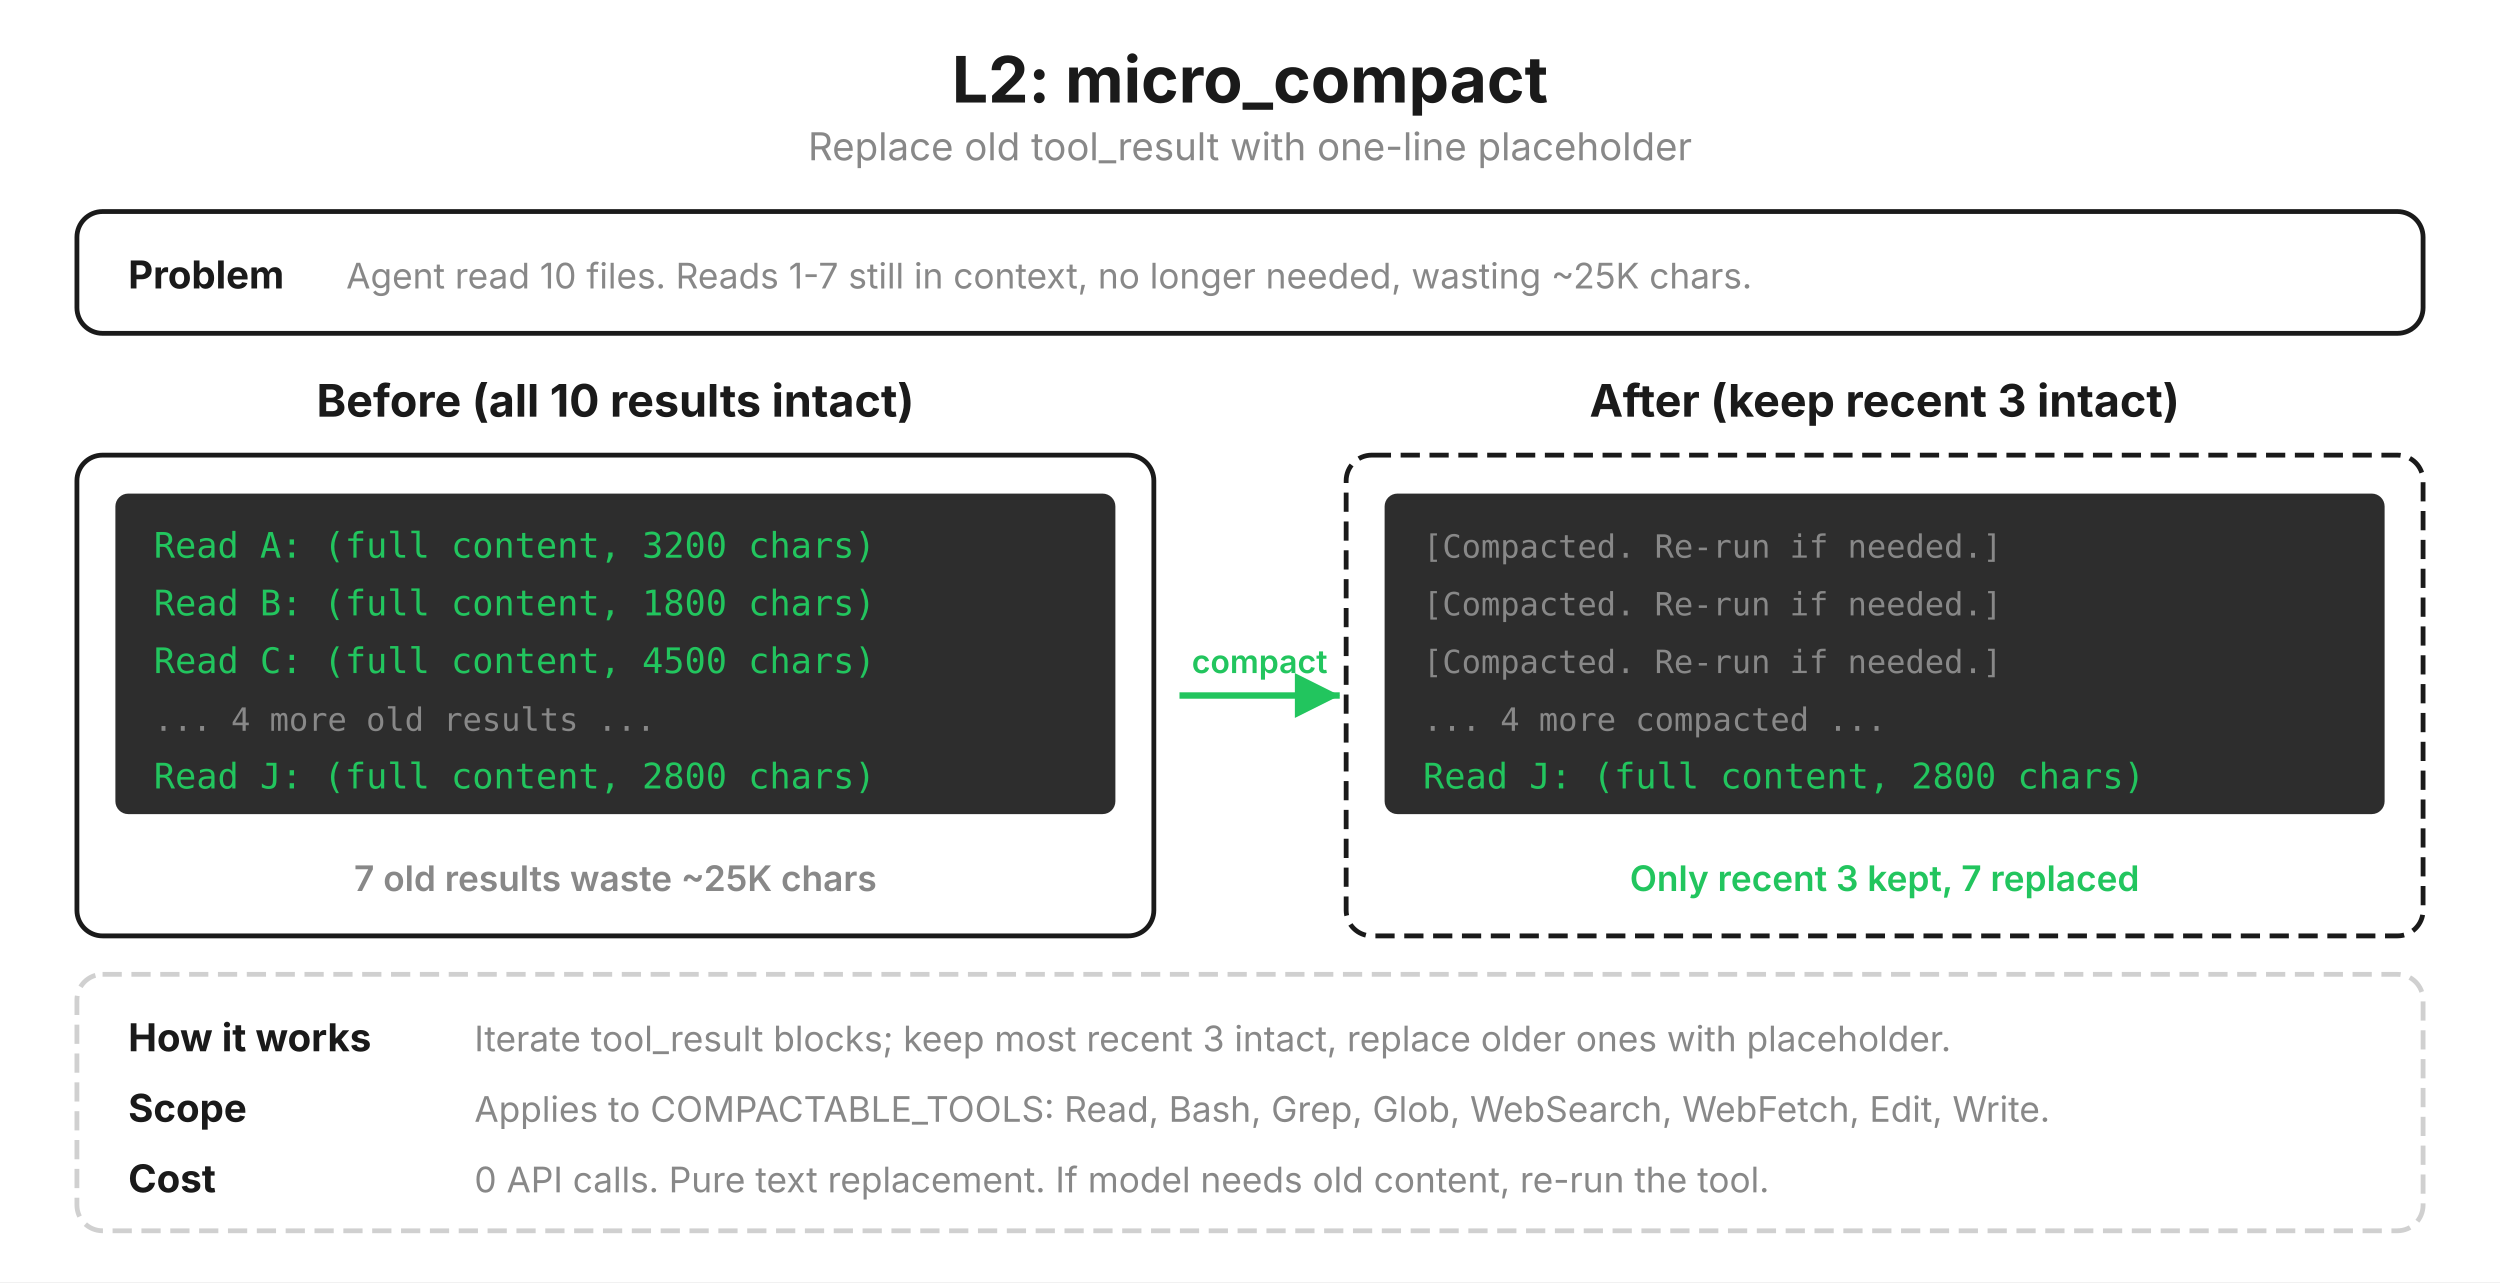
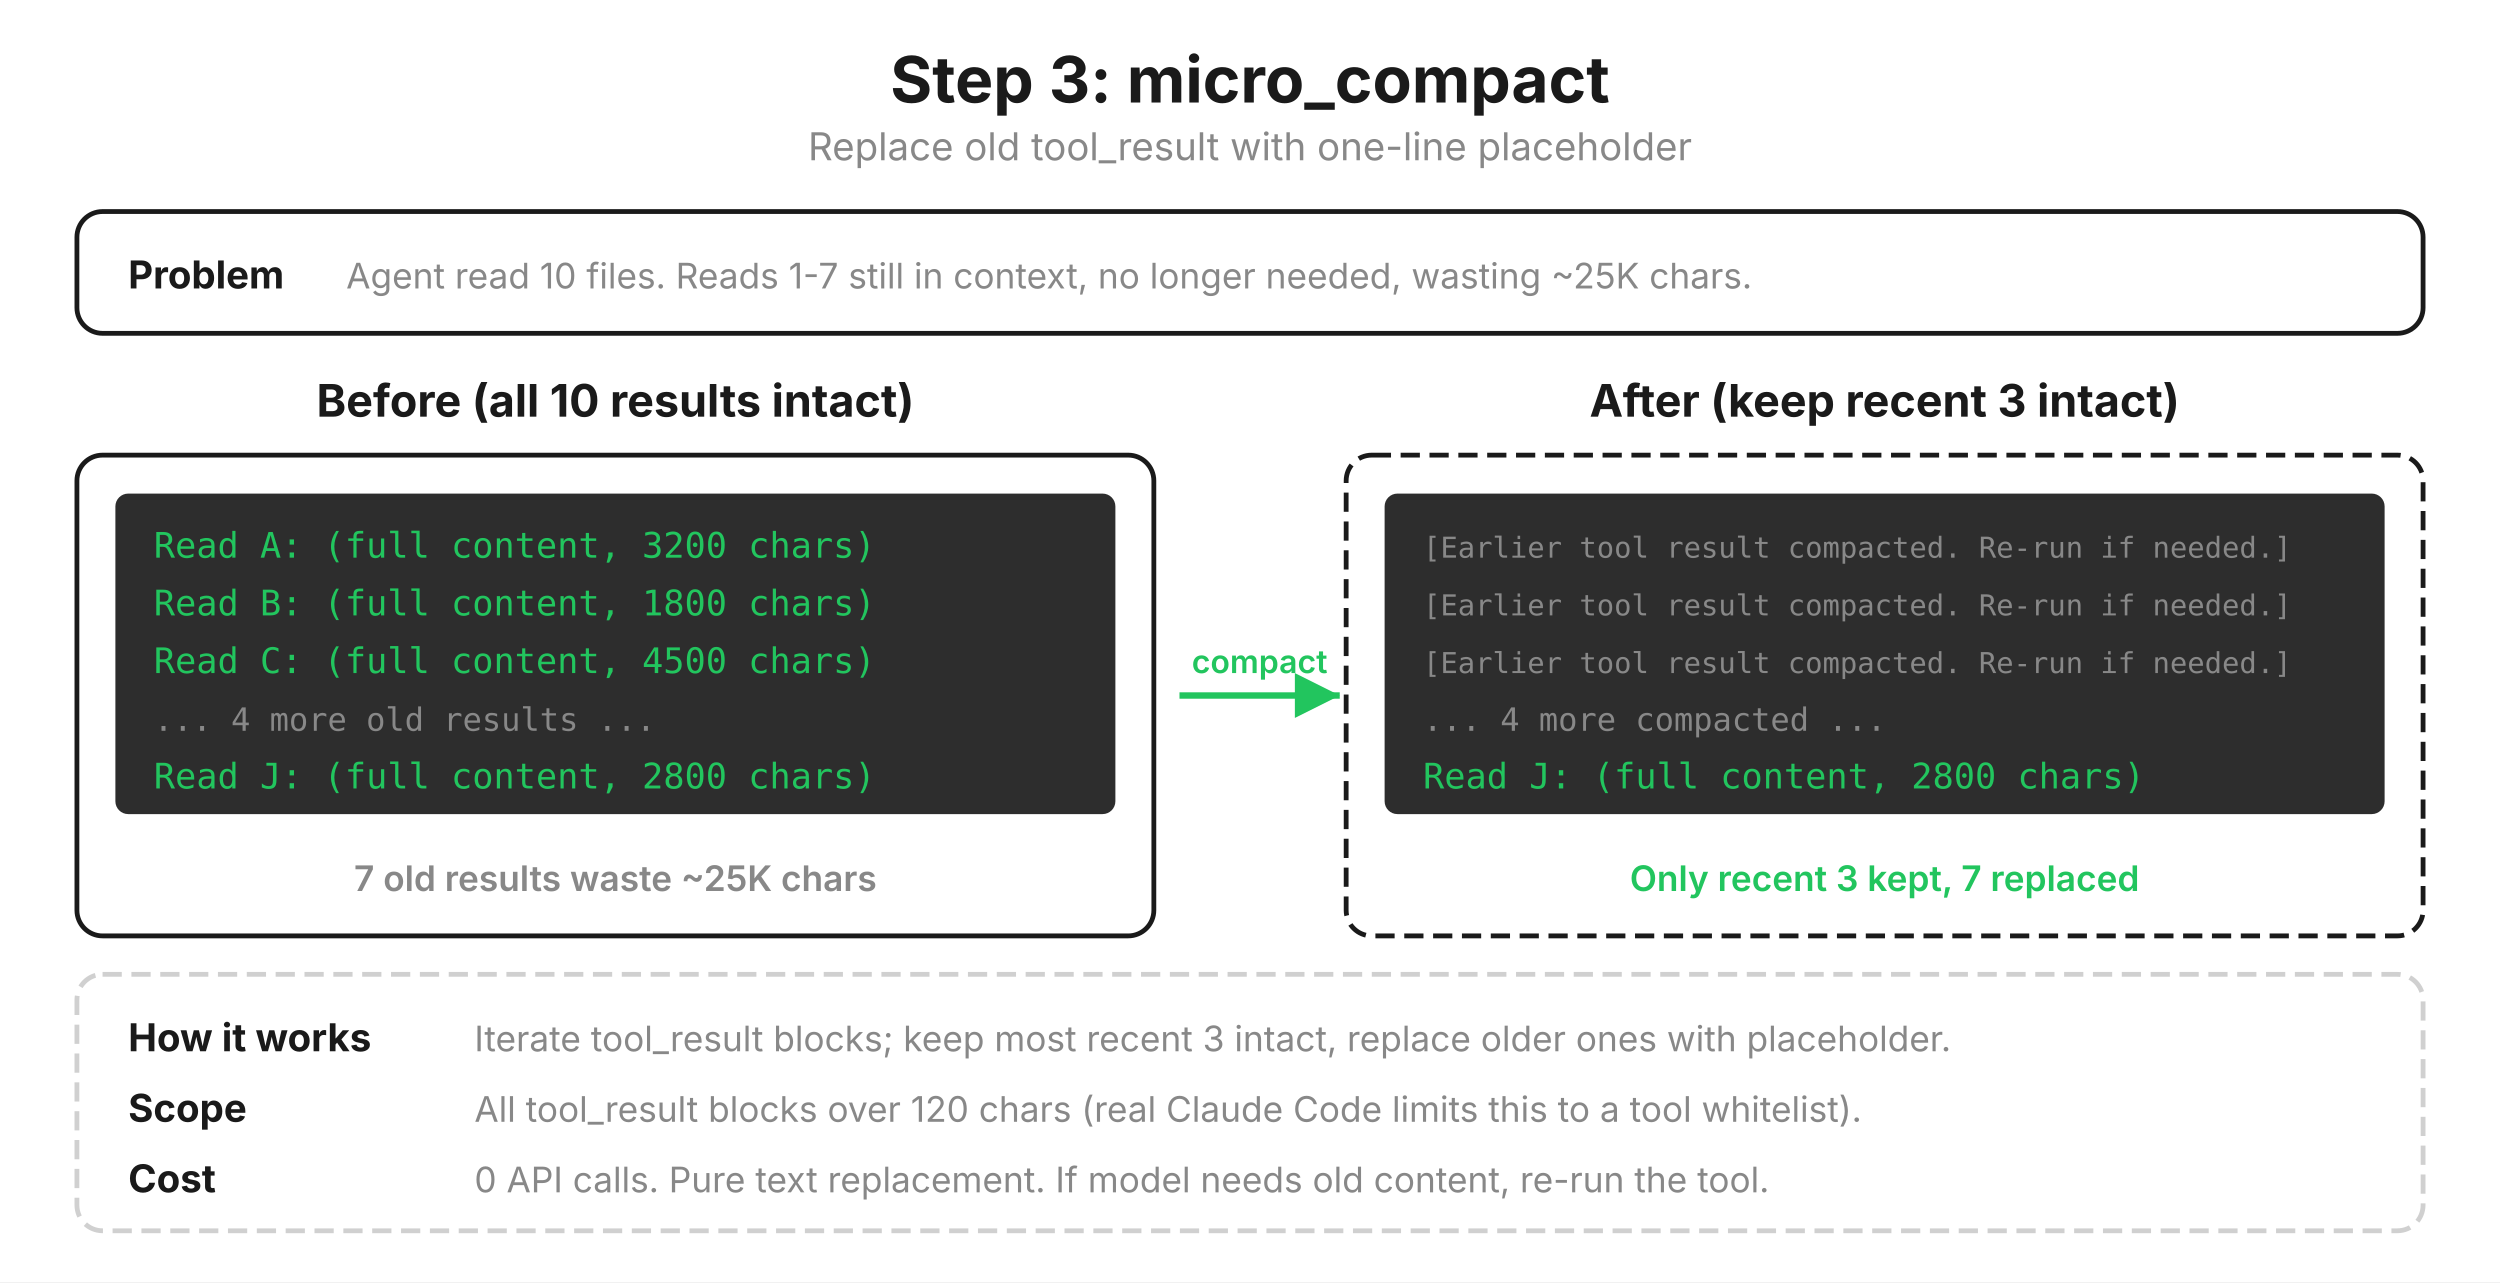
<svg xmlns="http://www.w3.org/2000/svg" viewBox="0 0 780 400" font-family="system-ui, -apple-system, sans-serif">
  <defs>
    <marker id="arrow" viewBox="0 0 10 10" refX="10" refY="5" markerWidth="7" markerHeight="7" orient="auto-start-reverse">
      <path d="M 0 0 L 10 5 L 0 10 z" fill="#22c55e" />
    </marker>
  </defs>
  <rect width="780" height="400" fill="#ffffff" />
-   <text x="390" y="32" fill="#1a1a1a" font-size="20" font-weight="700" text-anchor="middle">L2: micro_compact</text>
+   <text x="390" y="32" fill="#1a1a1a" font-size="20" font-weight="700" text-anchor="middle">Step 3: micro_compact</text>
  <text x="390" y="50" fill="#888888" font-size="12" text-anchor="middle">Replace old tool_result with one-line placeholder</text>
  <rect x="24" y="66" width="732" height="38" rx="8" fill="#ffffff" stroke="#1a1a1a" stroke-width="1.5" />
  <text x="40" y="90" fill="#1a1a1a" font-size="12" font-weight="700">Problem</text>
  <text x="108" y="90" fill="#888888" font-size="11">Agent read 10 files. Reads 1-7 still in context, no longer needed, wasting ~25K chars.</text>
  <text x="192" y="130" fill="#1a1a1a" font-size="14" font-weight="700" text-anchor="middle">Before (all 10 results intact)</text>
  <rect x="24" y="142" width="336" height="150" rx="8" fill="#ffffff" stroke="#1a1a1a" stroke-width="1.5" />
  <rect x="36" y="154" width="312" height="100" rx="4" fill="#2d2d2d" />
  <text x="48" y="174" fill="#22c55e" font-size="11" font-family="monospace">Read A: (full content, 3200 chars)</text>
  <text x="48" y="192" fill="#22c55e" font-size="11" font-family="monospace">Read B: (full content, 1800 chars)</text>
  <text x="48" y="210" fill="#22c55e" font-size="11" font-family="monospace">Read C: (full content, 4500 chars)</text>
  <text x="48" y="228" fill="#888888" font-size="10" font-family="monospace">... 4 more old results ...</text>
  <text x="48" y="246" fill="#22c55e" font-size="11" font-family="monospace">Read J: (full content, 2800 chars)</text>
  <text x="192" y="278" fill="#888888" font-size="11" font-weight="600" text-anchor="middle">7 old results waste ~25K chars</text>
  <text x="393" y="210" fill="#22c55e" font-size="10" font-weight="600" text-anchor="middle">compact</text>
  <line x1="368" y1="217" x2="418" y2="217" stroke="#22c55e" stroke-width="2" marker-end="url(#arrow)" />
  <text x="588" y="130" fill="#1a1a1a" font-size="14" font-weight="700" text-anchor="middle">After (keep recent 3 intact)</text>
  <rect x="420" y="142" width="336" height="150" rx="8" fill="#ffffff" stroke="#1a1a1a" stroke-width="1.5" stroke-dasharray="6,3" />
  <rect x="432" y="154" width="312" height="100" rx="4" fill="#2d2d2d" />
-   <text x="444" y="174" fill="#888888" font-size="10" font-family="monospace">[Compacted. Re-run if needed.]</text>
-   <text x="444" y="192" fill="#888888" font-size="10" font-family="monospace">[Compacted. Re-run if needed.]</text>
-   <text x="444" y="210" fill="#888888" font-size="10" font-family="monospace">[Compacted. Re-run if needed.]</text>
+   <text x="444" y="174" fill="#888888" font-size="9" font-family="monospace">[Earlier tool result compacted. Re-run if needed.]</text>
+   <text x="444" y="192" fill="#888888" font-size="9" font-family="monospace">[Earlier tool result compacted. Re-run if needed.]</text>
+   <text x="444" y="210" fill="#888888" font-size="9" font-family="monospace">[Earlier tool result compacted. Re-run if needed.]</text>
  <text x="444" y="228" fill="#888888" font-size="10" font-family="monospace">... 4 more compacted ...</text>
  <text x="444" y="246" fill="#22c55e" font-size="11" font-family="monospace">Read J: (full content, 2800 chars)</text>
  <text x="588" y="278" fill="#22c55e" font-size="11" font-weight="600" text-anchor="middle">Only recent 3 kept, 7 replaced</text>
  <rect x="24" y="304" width="732" height="80" rx="8" fill="#ffffff" stroke="#d0d0d0" stroke-width="1.5" stroke-dasharray="6,3" />
  <text x="40" y="328" fill="#1a1a1a" font-size="12" font-weight="700">How it works</text>
  <text x="148" y="328" fill="#888888" font-size="11">Iterate tool_result blocks; keep most recent 3 intact, replace older ones with placeholder.</text>
  <text x="40" y="350" fill="#1a1a1a" font-size="12" font-weight="700">Scope</text>
-   <text x="148" y="350" fill="#888888" font-size="11">Applies to COMPACTABLE_TOOLS: Read, Bash, Grep, Glob, WebSearch, WebFetch, Edit, Write.</text>
+   <text x="148" y="350" fill="#888888" font-size="11">All tool_result blocks over 120 chars (real Claude Code limits this to a tool whitelist).</text>
  <text x="40" y="372" fill="#1a1a1a" font-size="12" font-weight="700">Cost</text>
  <text x="148" y="372" fill="#888888" font-size="11">0 API calls. Pure text replacement. If model needs old content, re-run the tool.</text>
</svg>
